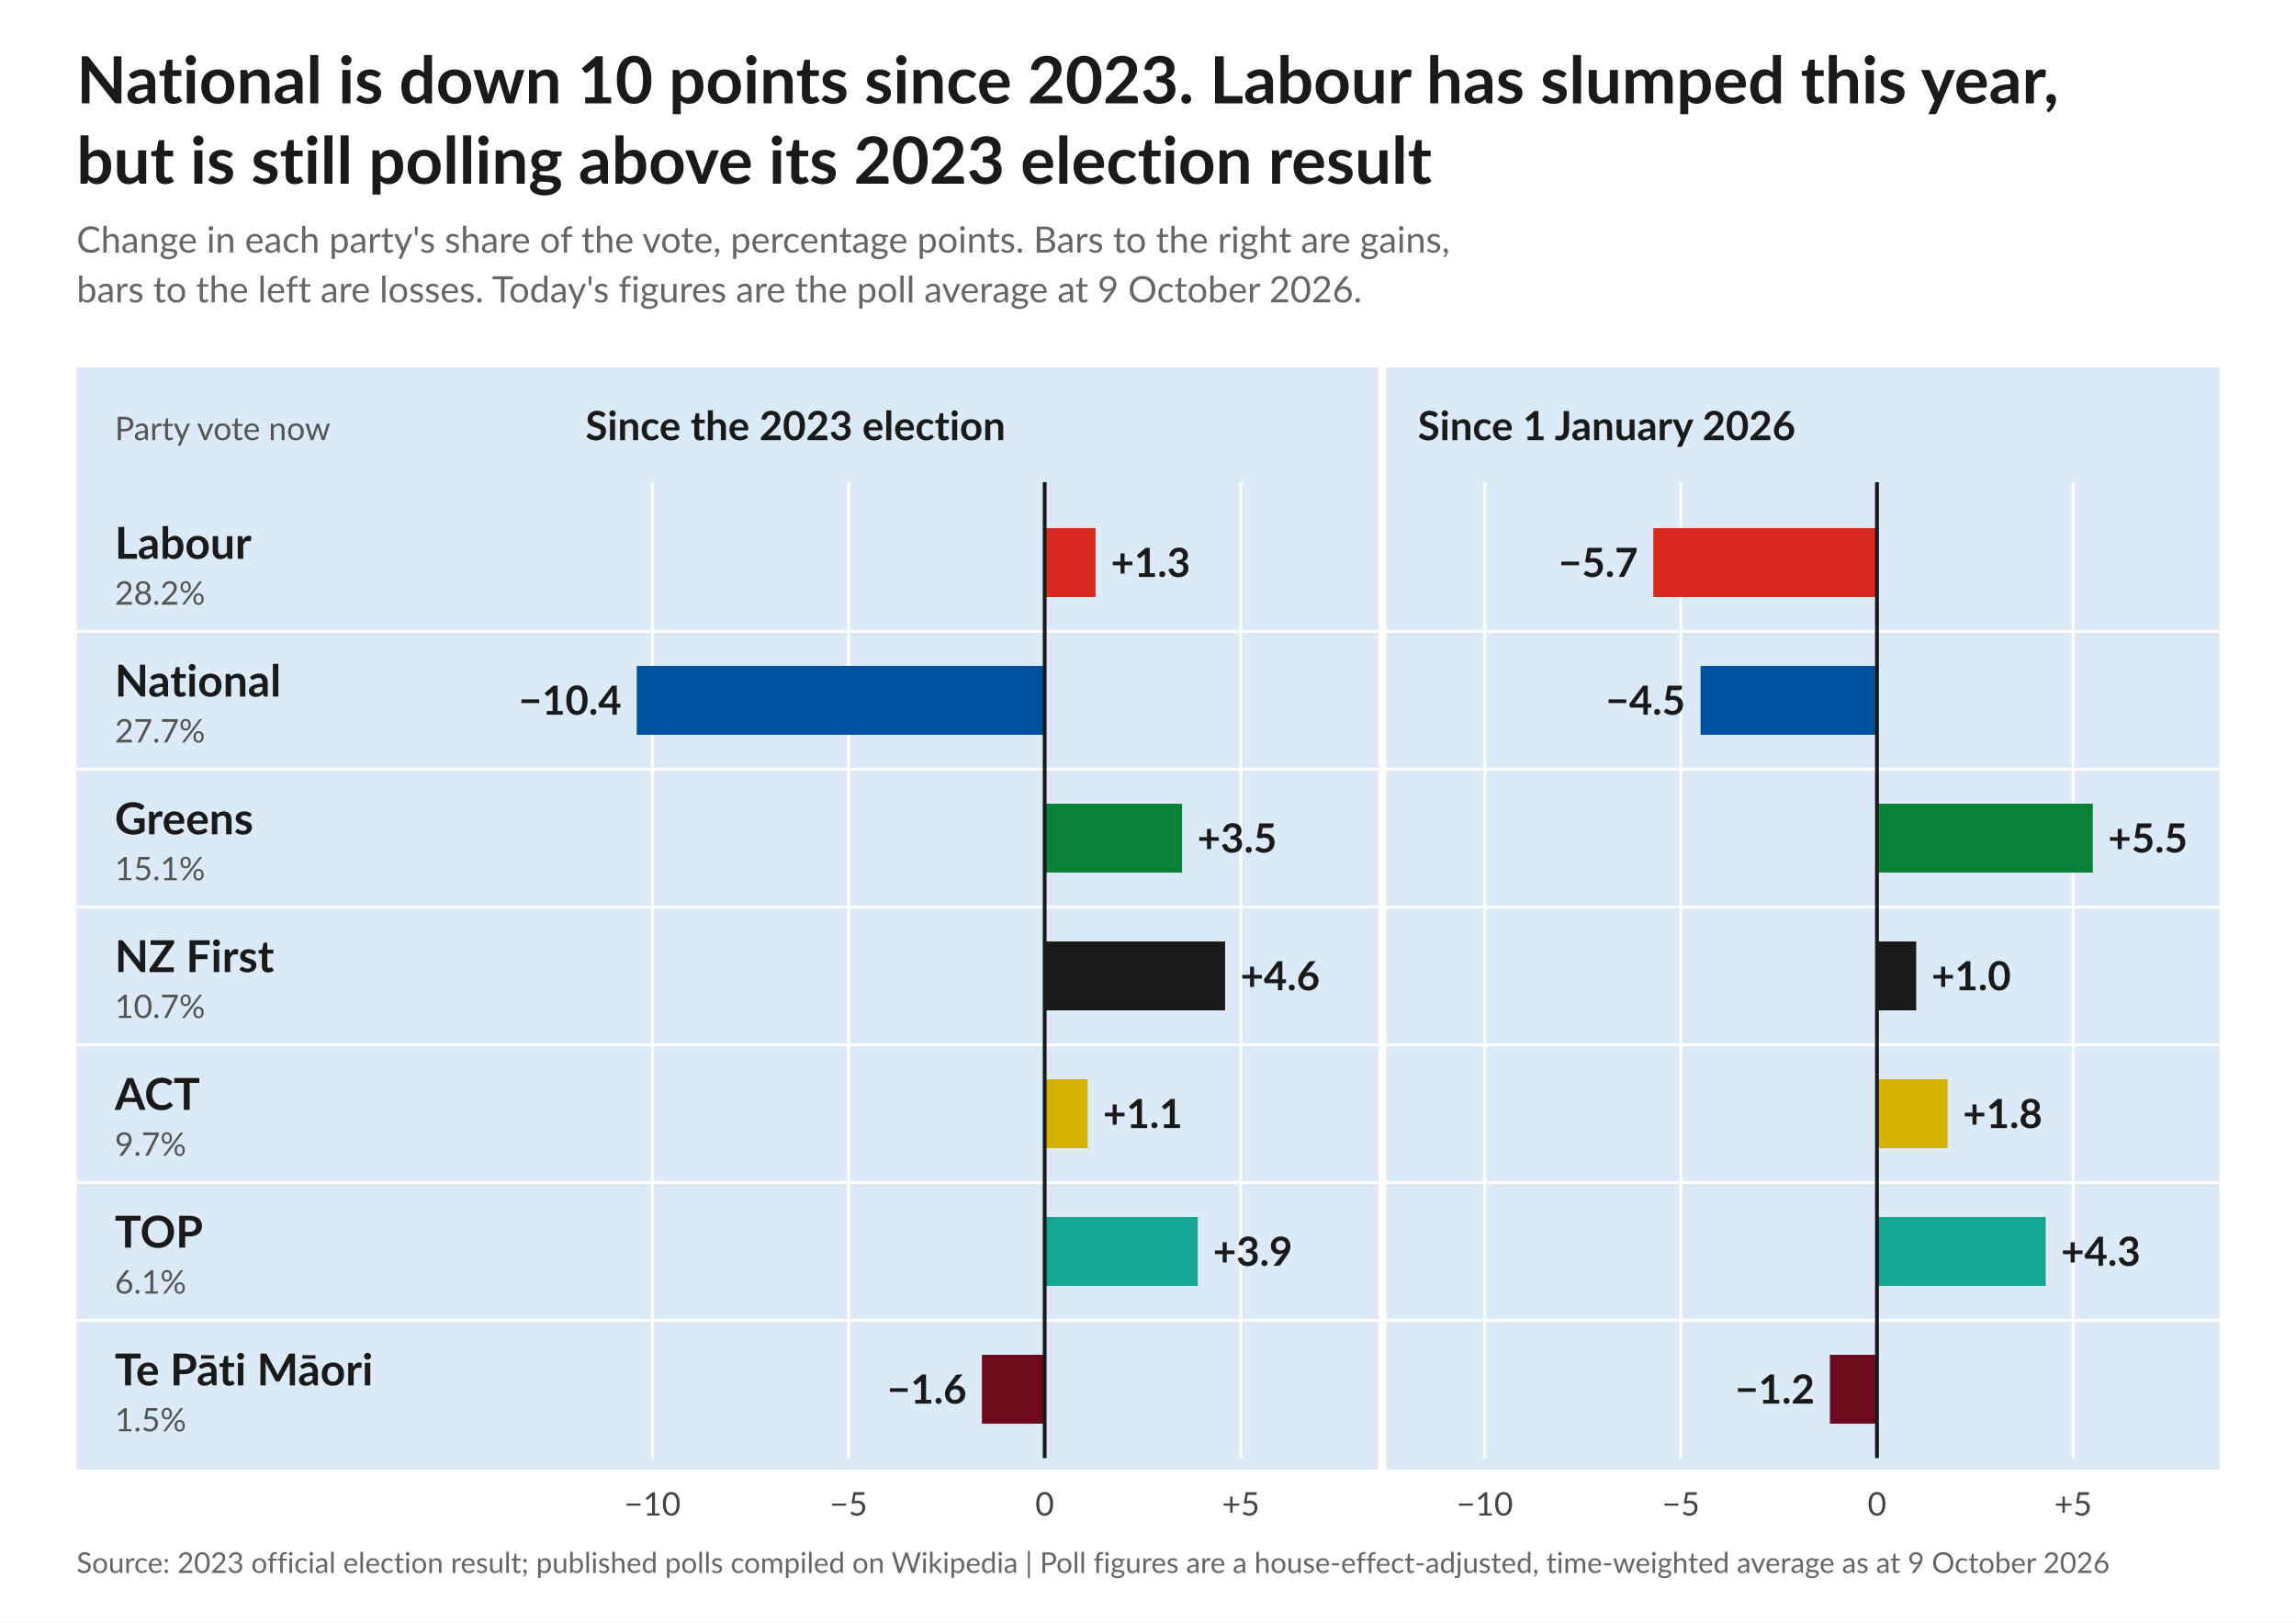
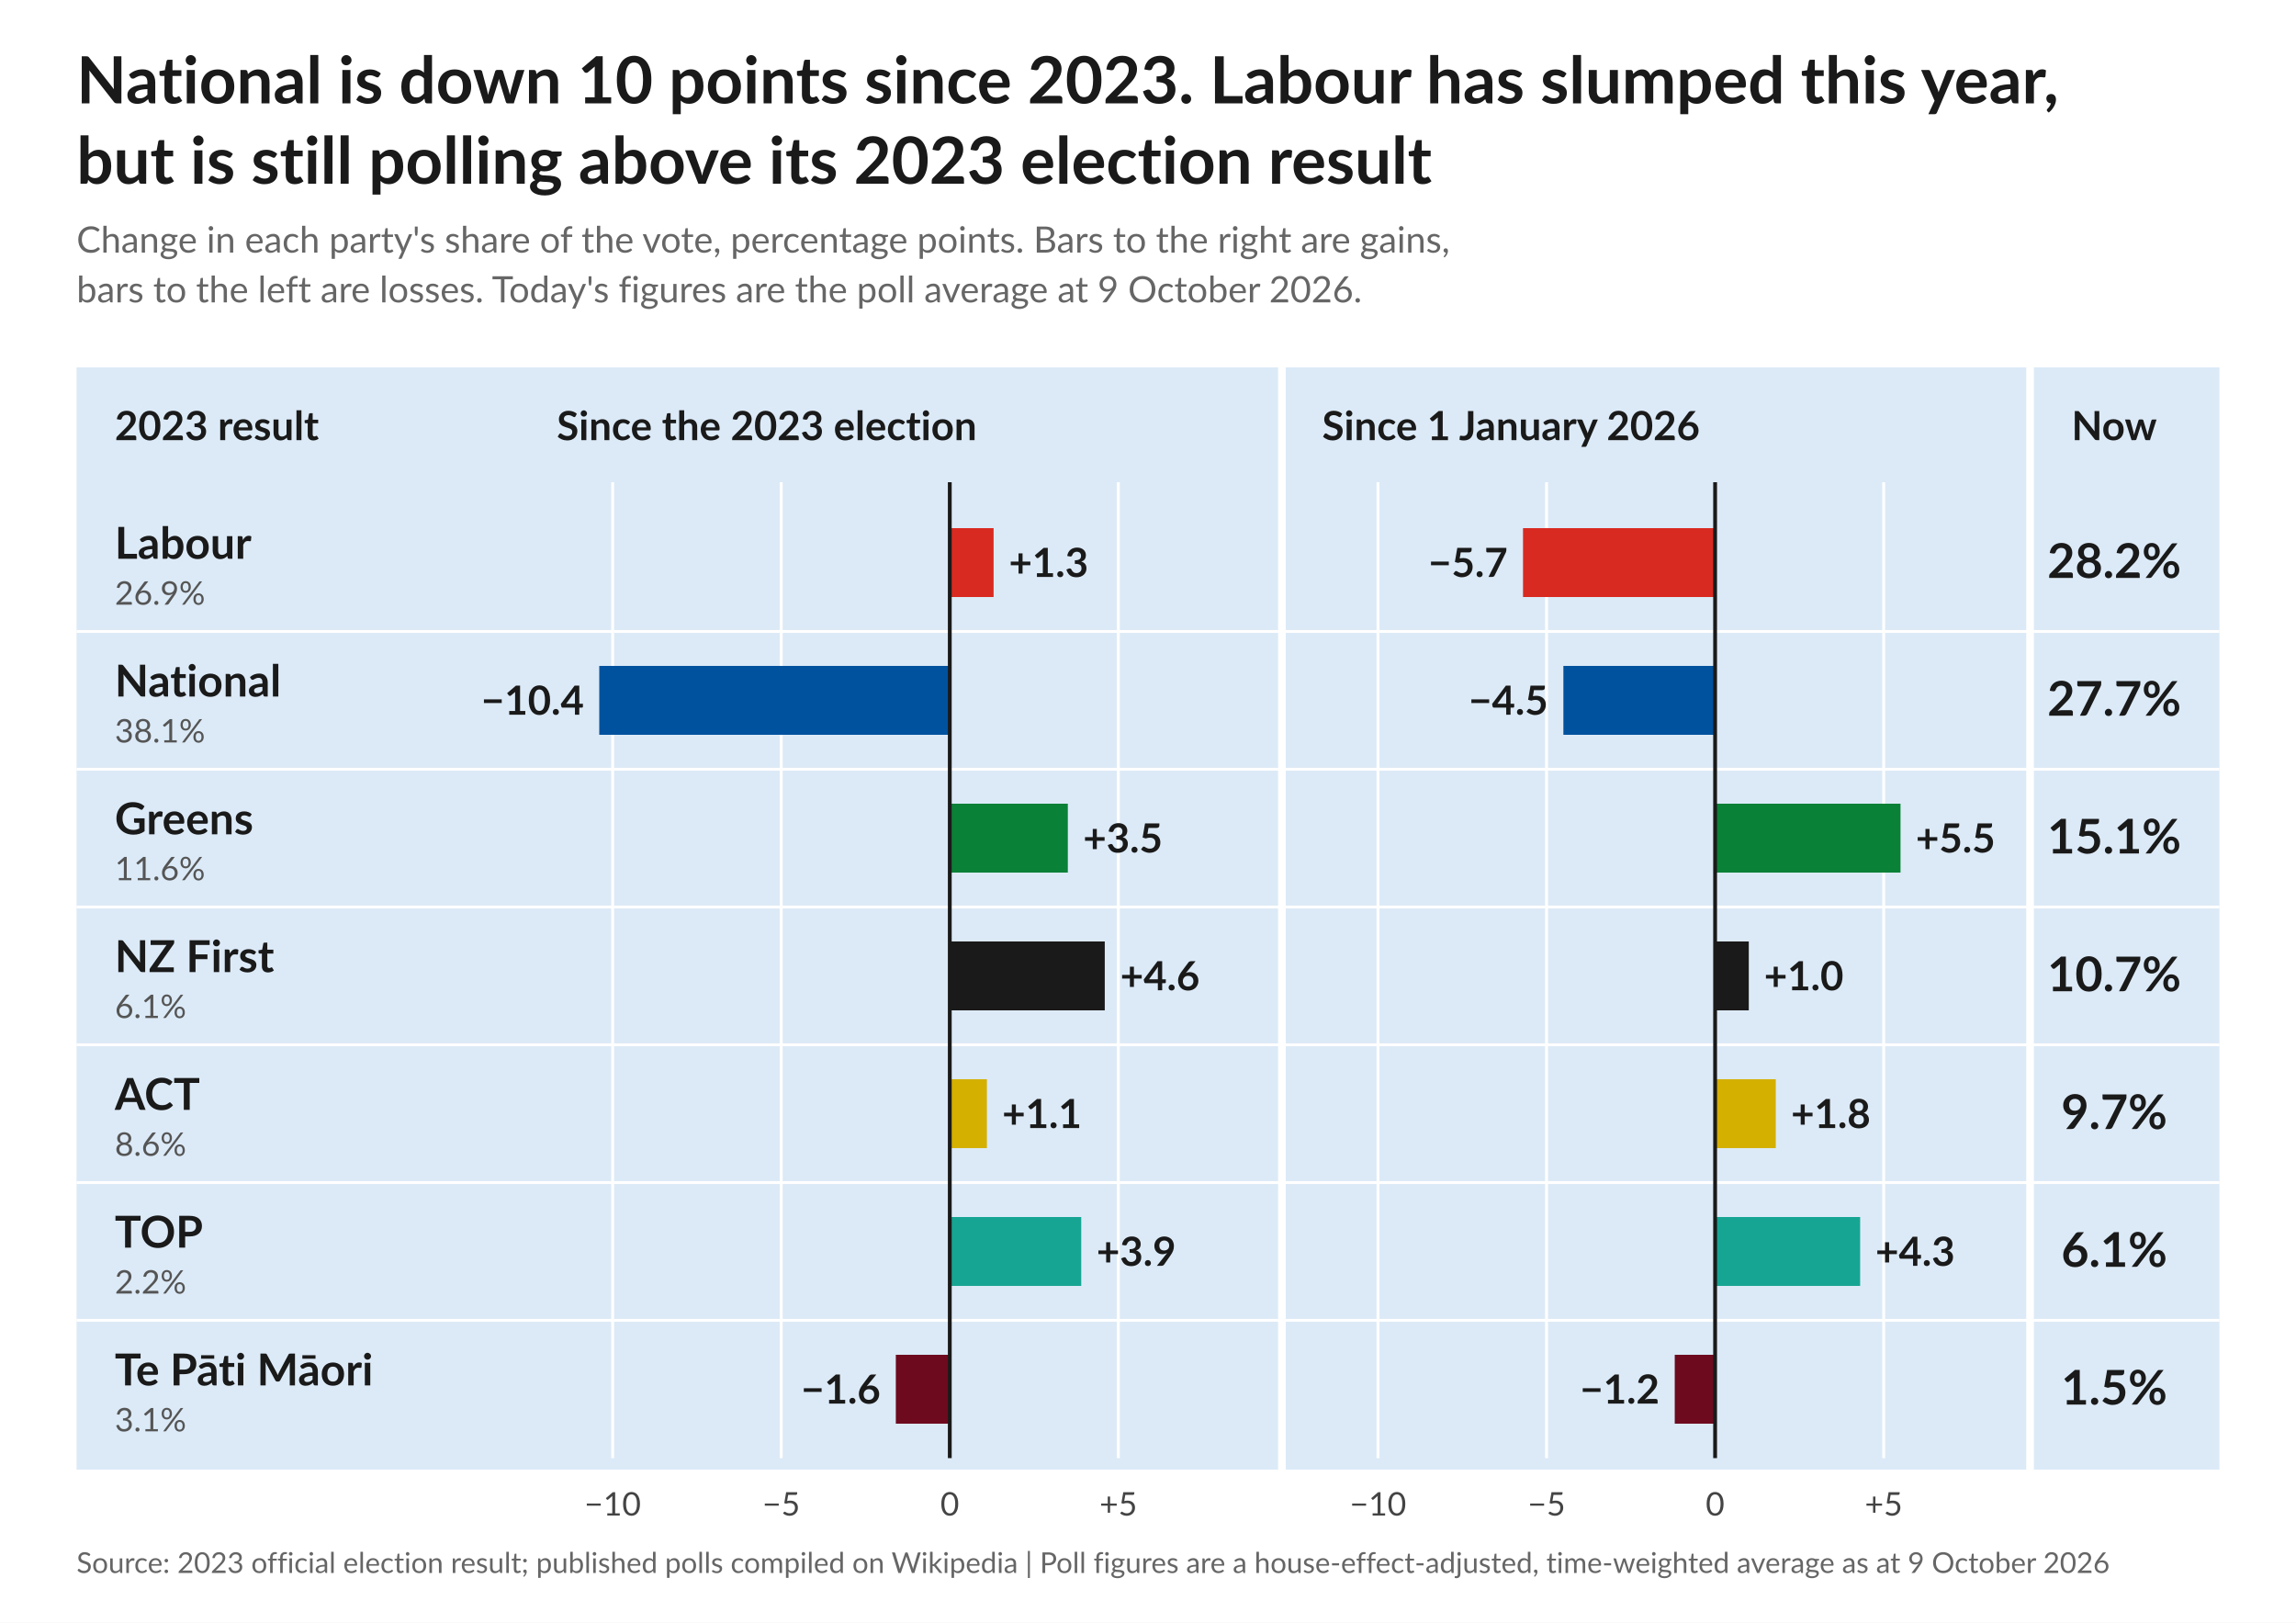
<svg xmlns="http://www.w3.org/2000/svg" viewBox="0 0 1200 848" width="1200" height="848" role="img" aria-labelledby="t d">
-   <style>text{font-family:Lato,'Helvetica Neue',Helvetica,Arial,sans-serif;fill:#1a1a1a}.h{font-size:34px;font-weight:700}.s{font-size:19px;fill:#666}.src{font-size:15px;fill:#666}.ax{font-size:17px;fill:#444}.hd{font-size:21px;font-weight:700}.hm{font-size:17px;fill:#555}.p{font-size:23px;font-weight:700}.lv{font-size:17px;fill:#555}.v{font-size:21px;font-weight:700}.g{stroke:#fff;stroke-width:1.5}</style>
+   <style>text{font-family:Lato,'Helvetica Neue',Helvetica,Arial,sans-serif;fill:#1a1a1a}.h{font-size:34px;font-weight:700}.s{font-size:19px;fill:#666}.src{font-size:15px;fill:#666}.ax{font-size:17px;fill:#444}.hd{font-size:21px;font-weight:700}.hm{font-size:17px;fill:#555}.p{font-size:23px;font-weight:700}.lv{font-size:17px;fill:#555}.v{font-size:21px;font-weight:700}.g{stroke:#fff;stroke-width:1.5}.now{font-size:25px;font-weight:700}</style>
  <rect width="1200" height="848" fill="#fff" />
  <text class="h" x="40" y="54">National is down 10 points since 2023. Labour has slumped this year,</text>
  <text class="h" x="40" y="96">but is still polling above its 2023 election result</text>
  <text class="s" x="40" y="132">Change in each party's share of the vote, percentage points. Bars to the right are gains,</text>
  <text class="s" x="40" y="158">bars to the left are losses. Today's figures are the poll average at 9 October 2026.</text>
  <rect x="40" y="192" width="1120" height="576" fill="#dceaf7" />
-   <text class="hm" x="60" y="230">Party vote now</text>
-   <text class="hd" x="306" y="230">Since the 2023 election</text>
-   <line class="g" x1="341.0" x2="341.0" y1="252" y2="762" />
-   <text class="ax" x="341.0" y="792" text-anchor="middle">−10</text>
-   <line class="g" x1="443.5" x2="443.5" y1="252" y2="762" />
-   <text class="ax" x="443.5" y="792" text-anchor="middle">−5</text>
-   <text class="ax" x="546.0" y="792" text-anchor="middle">0</text>
-   <line class="g" x1="648.5" x2="648.5" y1="252" y2="762" />
-   <text class="ax" x="648.5" y="792" text-anchor="middle">+5</text>
-   <text class="hd" x="741" y="230">Since 1 January 2026</text>
-   <line class="g" x1="776.0" x2="776.0" y1="252" y2="762" />
-   <text class="ax" x="776.0" y="792" text-anchor="middle">−10</text>
-   <line class="g" x1="878.5" x2="878.5" y1="252" y2="762" />
-   <text class="ax" x="878.5" y="792" text-anchor="middle">−5</text>
-   <text class="ax" x="981.0" y="792" text-anchor="middle">0</text>
-   <line class="g" x1="1083.5" x2="1083.5" y1="252" y2="762" />
-   <text class="ax" x="1083.5" y="792" text-anchor="middle">+5</text>
-   <line x1="722.5" x2="722.5" y1="192" y2="768" stroke="#fff" stroke-width="4" />
+   <text class="hd" x="60" y="230">2023 result</text>
+   <text class="hd" x="1105" y="230" text-anchor="middle">Now</text>
+   <text class="hd" x="291" y="230">Since the 2023 election</text>
+   <line class="g" x1="320.2" x2="320.2" y1="252" y2="762" />
+   <text class="ax" x="320.2" y="792" text-anchor="middle">−10</text>
+   <line class="g" x1="408.3" x2="408.3" y1="252" y2="762" />
+   <text class="ax" x="408.3" y="792" text-anchor="middle">−5</text>
+   <text class="ax" x="496.4" y="792" text-anchor="middle">0</text>
+   <line class="g" x1="584.5" x2="584.5" y1="252" y2="762" />
+   <text class="ax" x="584.5" y="792" text-anchor="middle">+5</text>
+   <text class="hd" x="691" y="230">Since 1 January 2026</text>
+   <line class="g" x1="720.2" x2="720.2" y1="252" y2="762" />
+   <text class="ax" x="720.2" y="792" text-anchor="middle">−10</text>
+   <line class="g" x1="808.3" x2="808.3" y1="252" y2="762" />
+   <text class="ax" x="808.3" y="792" text-anchor="middle">−5</text>
+   <text class="ax" x="896.4" y="792" text-anchor="middle">0</text>
+   <line class="g" x1="984.5" x2="984.5" y1="252" y2="762" />
+   <text class="ax" x="984.5" y="792" text-anchor="middle">+5</text>
+   <line x1="670.0" x2="670.0" y1="192" y2="768" stroke="#fff" stroke-width="4" />
+   <line x1="1061.0" x2="1061.0" y1="192" y2="768" stroke="#fff" stroke-width="4" />
  <text class="p" x="60" y="292">Labour</text>
-   <text class="lv" x="60" y="316">28.2%</text>
-   <rect x="546.0" y="276.0" width="26.6" height="36" fill="#d82a20" />
-   <text class="v" x="580.6" y="301.5" text-anchor="start">+1.3</text>
-   <rect x="864.1" y="276.0" width="116.9" height="36" fill="#d82a20" />
-   <text class="v" x="856.1" y="301.5" text-anchor="end">−5.7</text>
+   <text class="lv" x="60" y="316">26.9%</text>
+   <text class="now" x="1105" y="302" text-anchor="middle">28.2%</text>
+   <rect x="496.4" y="276.0" width="22.9" height="36" fill="#d82a20" />
+   <text class="v" x="527.3" y="301.5" text-anchor="start">+1.3</text>
+   <rect x="796.0" y="276.0" width="100.4" height="36" fill="#d82a20" />
+   <text class="v" x="788.0" y="301.5" text-anchor="end">−5.7</text>
  <line class="g" x1="40" x2="1160" y1="330" y2="330" />
  <text class="p" x="60" y="364">National</text>
-   <text class="lv" x="60" y="388">27.7%</text>
-   <rect x="332.8" y="348.0" width="213.2" height="36" fill="#00529f" />
-   <text class="v" x="324.8" y="373.5" text-anchor="end">−10.4</text>
-   <rect x="888.8" y="348.0" width="92.2" height="36" fill="#00529f" />
-   <text class="v" x="880.8" y="373.5" text-anchor="end">−4.5</text>
+   <text class="lv" x="60" y="388">38.1%</text>
+   <text class="now" x="1105" y="374" text-anchor="middle">27.7%</text>
+   <rect x="313.2" y="348.0" width="183.2" height="36" fill="#00529f" />
+   <text class="v" x="305.2" y="373.5" text-anchor="end">−10.4</text>
+   <rect x="817.1" y="348.0" width="79.3" height="36" fill="#00529f" />
+   <text class="v" x="809.1" y="373.5" text-anchor="end">−4.5</text>
  <line class="g" x1="40" x2="1160" y1="402" y2="402" />
  <text class="p" x="60" y="436">Greens</text>
-   <text class="lv" x="60" y="460">15.1%</text>
-   <rect x="546.0" y="420.0" width="71.8" height="36" fill="#098137" />
-   <text class="v" x="625.8" y="445.5" text-anchor="start">+3.5</text>
-   <rect x="981.0" y="420.0" width="112.8" height="36" fill="#098137" />
-   <text class="v" x="1101.8" y="445.5" text-anchor="start">+5.5</text>
+   <text class="lv" x="60" y="460">11.6%</text>
+   <text class="now" x="1105" y="446" text-anchor="middle">15.1%</text>
+   <rect x="496.4" y="420.0" width="61.7" height="36" fill="#098137" />
+   <text class="v" x="566.1" y="445.5" text-anchor="start">+3.5</text>
+   <rect x="896.4" y="420.0" width="96.9" height="36" fill="#098137" />
+   <text class="v" x="1001.3" y="445.5" text-anchor="start">+5.5</text>
  <line class="g" x1="40" x2="1160" y1="474" y2="474" />
  <text class="p" x="60" y="508">NZ First</text>
-   <text class="lv" x="60" y="532">10.7%</text>
-   <rect x="546.0" y="492.0" width="94.3" height="36" fill="#1a1a1a" />
-   <text class="v" x="648.3" y="517.5" text-anchor="start">+4.6</text>
-   <rect x="981.0" y="492.0" width="20.5" height="36" fill="#1a1a1a" />
-   <text class="v" x="1009.5" y="517.5" text-anchor="start">+1.0</text>
+   <text class="lv" x="60" y="532">6.1%</text>
+   <text class="now" x="1105" y="518" text-anchor="middle">10.7%</text>
+   <rect x="496.4" y="492.0" width="81.0" height="36" fill="#1a1a1a" />
+   <text class="v" x="585.5" y="517.5" text-anchor="start">+4.6</text>
+   <rect x="896.4" y="492.0" width="17.6" height="36" fill="#1a1a1a" />
+   <text class="v" x="922.0" y="517.5" text-anchor="start">+1.0</text>
  <line class="g" x1="40" x2="1160" y1="546" y2="546" />
  <text class="p" x="60" y="580">ACT</text>
-   <text class="lv" x="60" y="604">9.7%</text>
-   <rect x="546.0" y="564.0" width="22.5" height="36" fill="#d4b000" />
-   <text class="v" x="576.5" y="589.5" text-anchor="start">+1.1</text>
-   <rect x="981.0" y="564.0" width="36.9" height="36" fill="#d4b000" />
-   <text class="v" x="1025.9" y="589.5" text-anchor="start">+1.8</text>
+   <text class="lv" x="60" y="604">8.6%</text>
+   <text class="now" x="1105" y="590" text-anchor="middle">9.7%</text>
+   <rect x="496.4" y="564.0" width="19.4" height="36" fill="#d4b000" />
+   <text class="v" x="523.8" y="589.5" text-anchor="start">+1.1</text>
+   <rect x="896.4" y="564.0" width="31.7" height="36" fill="#d4b000" />
+   <text class="v" x="936.1" y="589.5" text-anchor="start">+1.8</text>
  <line class="g" x1="40" x2="1160" y1="618" y2="618" />
  <text class="p" x="60" y="652">TOP</text>
-   <text class="lv" x="60" y="676">6.1%</text>
-   <rect x="546.0" y="636.0" width="80.0" height="36" fill="#17a593" />
-   <text class="v" x="634.0" y="661.5" text-anchor="start">+3.9</text>
-   <rect x="981.0" y="636.0" width="88.2" height="36" fill="#17a593" />
-   <text class="v" x="1077.2" y="661.5" text-anchor="start">+4.3</text>
+   <text class="lv" x="60" y="676">2.2%</text>
+   <text class="now" x="1105" y="662" text-anchor="middle">6.1%</text>
+   <rect x="496.4" y="636.0" width="68.7" height="36" fill="#17a593" />
+   <text class="v" x="573.1" y="661.5" text-anchor="start">+3.9</text>
+   <rect x="896.4" y="636.0" width="75.8" height="36" fill="#17a593" />
+   <text class="v" x="980.2" y="661.5" text-anchor="start">+4.3</text>
  <line class="g" x1="40" x2="1160" y1="690" y2="690" />
  <text class="p" x="60" y="724">Te Pāti Māori</text>
-   <text class="lv" x="60" y="748">1.5%</text>
-   <rect x="513.2" y="708.0" width="32.8" height="36" fill="#6e0a1e" />
-   <text class="v" x="505.2" y="733.5" text-anchor="end">−1.6</text>
-   <rect x="956.4" y="708.0" width="24.6" height="36" fill="#6e0a1e" />
-   <text class="v" x="948.4" y="733.5" text-anchor="end">−1.2</text>
-   <line x1="546.0" x2="546.0" y1="252" y2="762" stroke="#1a1a1a" stroke-width="2" />
-   <line x1="981.0" x2="981.0" y1="252" y2="762" stroke="#1a1a1a" stroke-width="2" />
+   <text class="lv" x="60" y="748">3.1%</text>
+   <text class="now" x="1105" y="734" text-anchor="middle">1.5%</text>
+   <rect x="468.2" y="708.0" width="28.2" height="36" fill="#6e0a1e" />
+   <text class="v" x="460.2" y="733.5" text-anchor="end">−1.6</text>
+   <rect x="875.3" y="708.0" width="21.1" height="36" fill="#6e0a1e" />
+   <text class="v" x="867.3" y="733.5" text-anchor="end">−1.2</text>
+   <line x1="496.4" x2="496.4" y1="252" y2="762" stroke="#1a1a1a" stroke-width="2" />
+   <line x1="896.4" x2="896.4" y1="252" y2="762" stroke="#1a1a1a" stroke-width="2" />
  <text class="src" x="40" y="822">Source: 2023 official election result; published polls compiled on Wikipedia | Poll figures are a house-effect-adjusted, time-weighted average as at 9 October 2026</text>
</svg>
